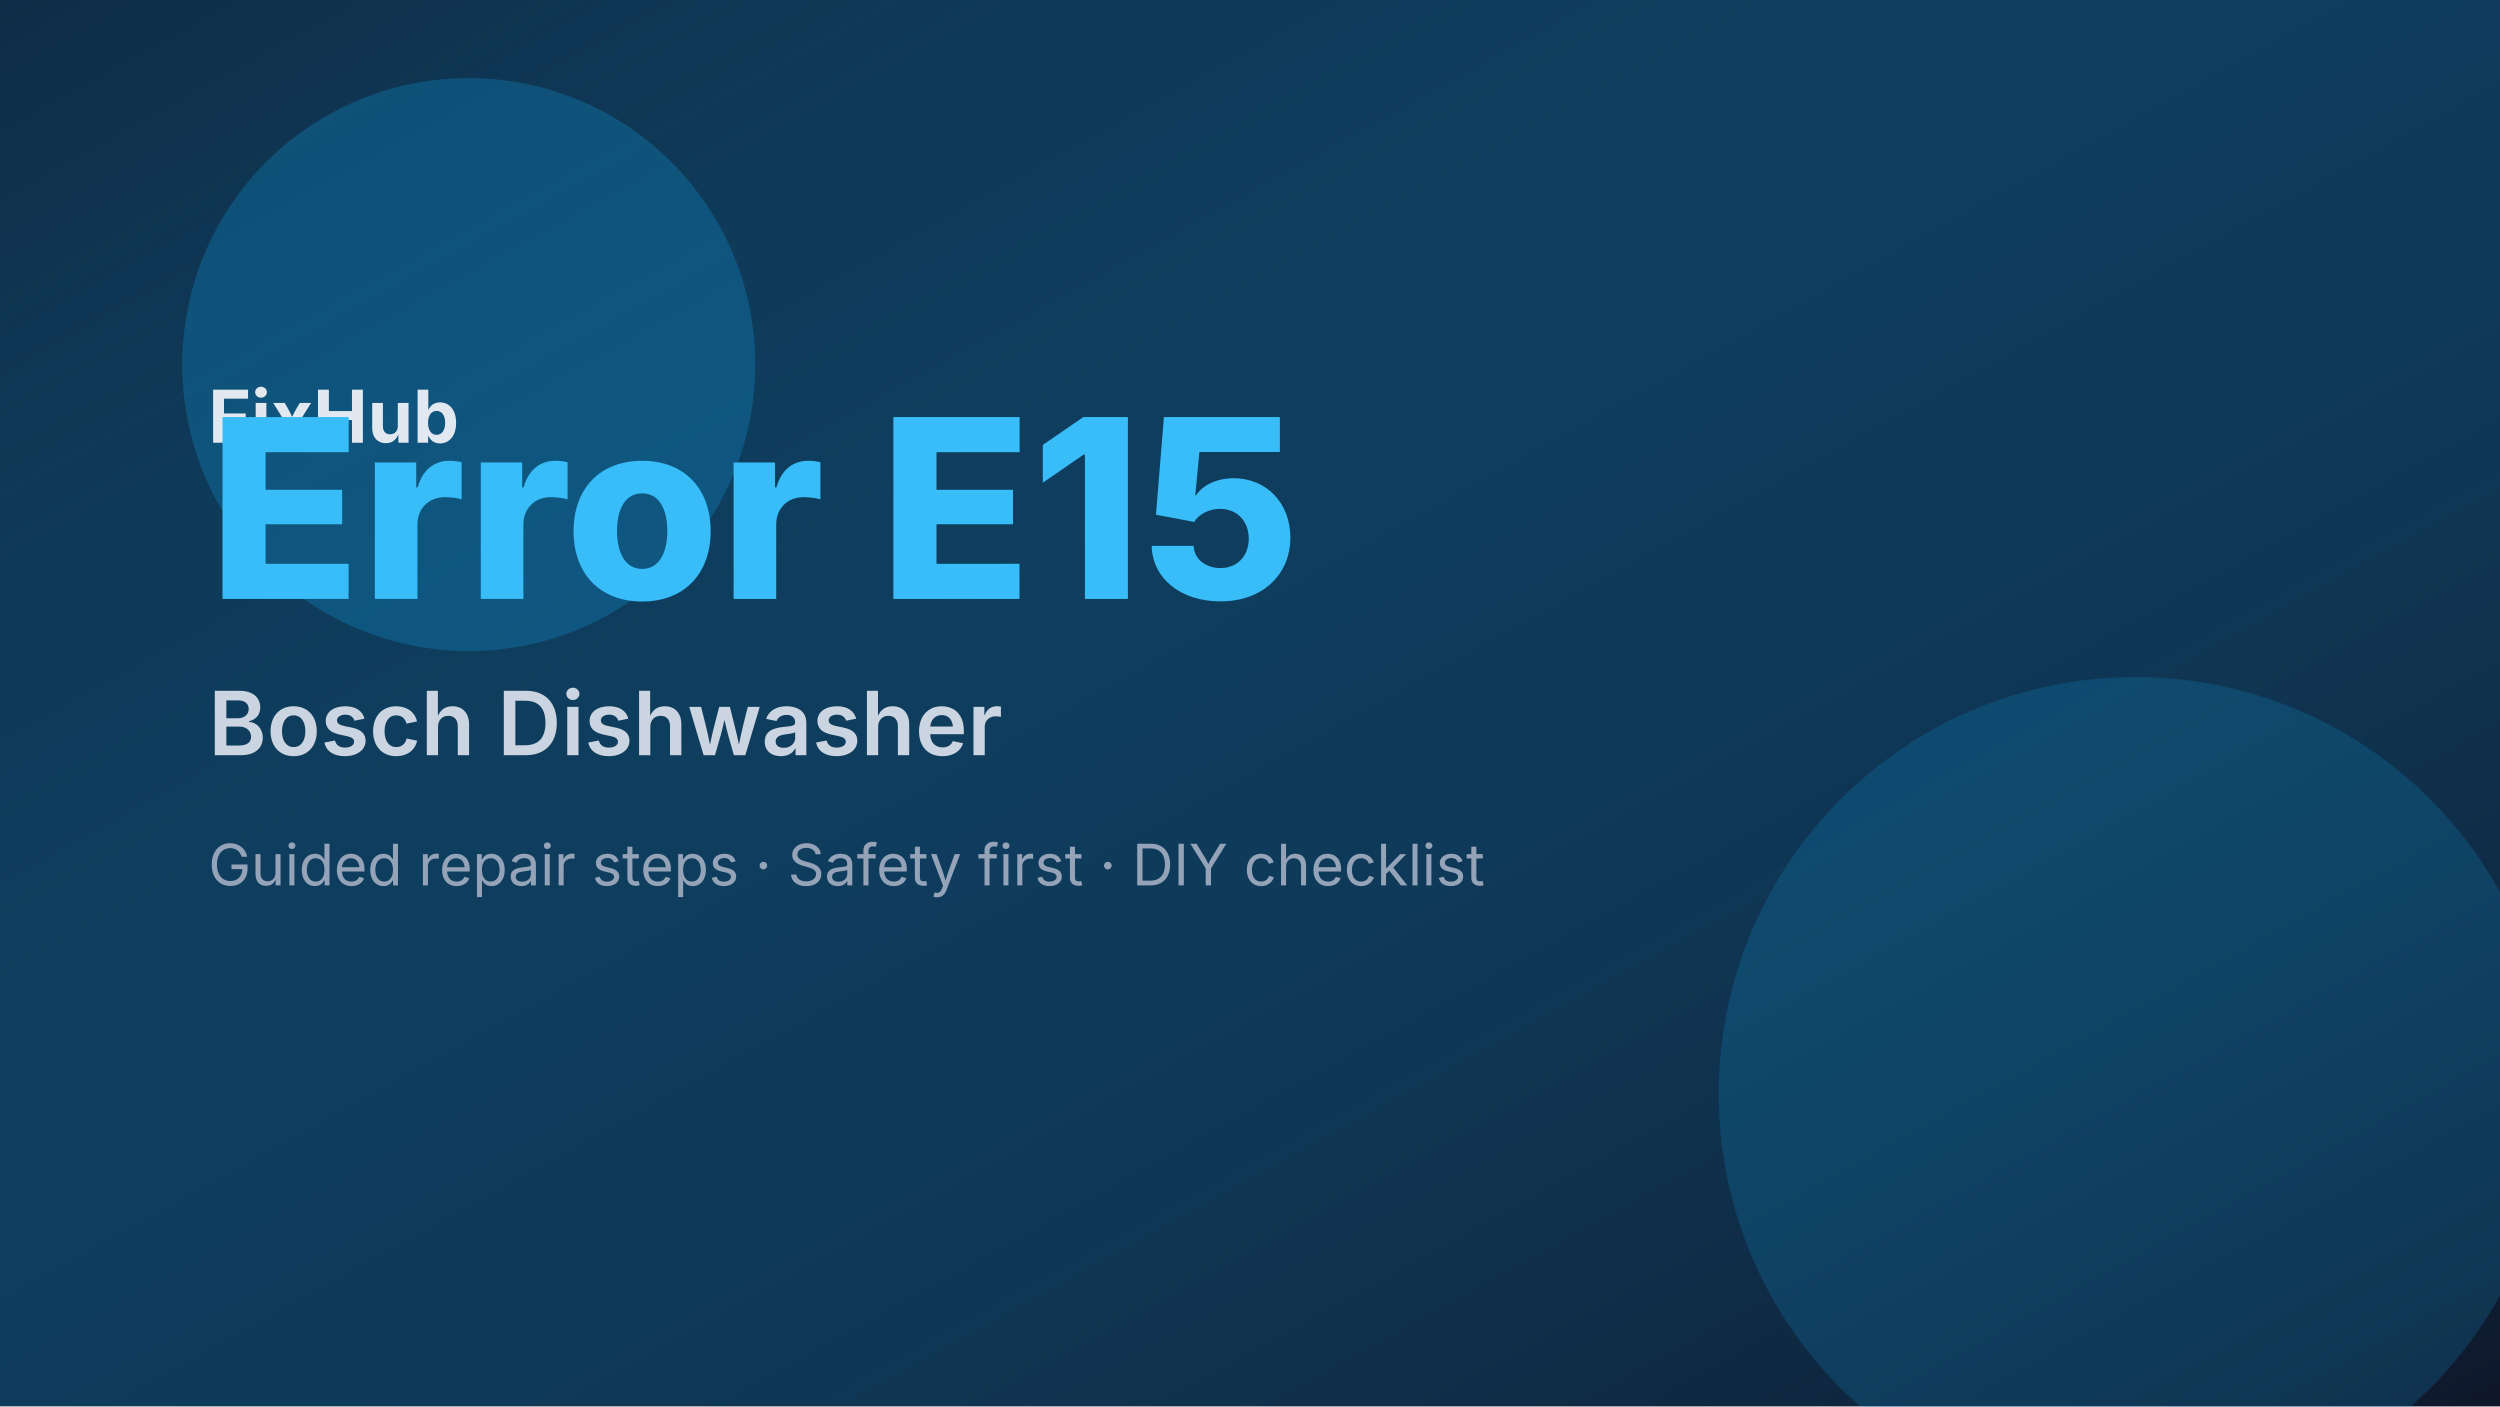
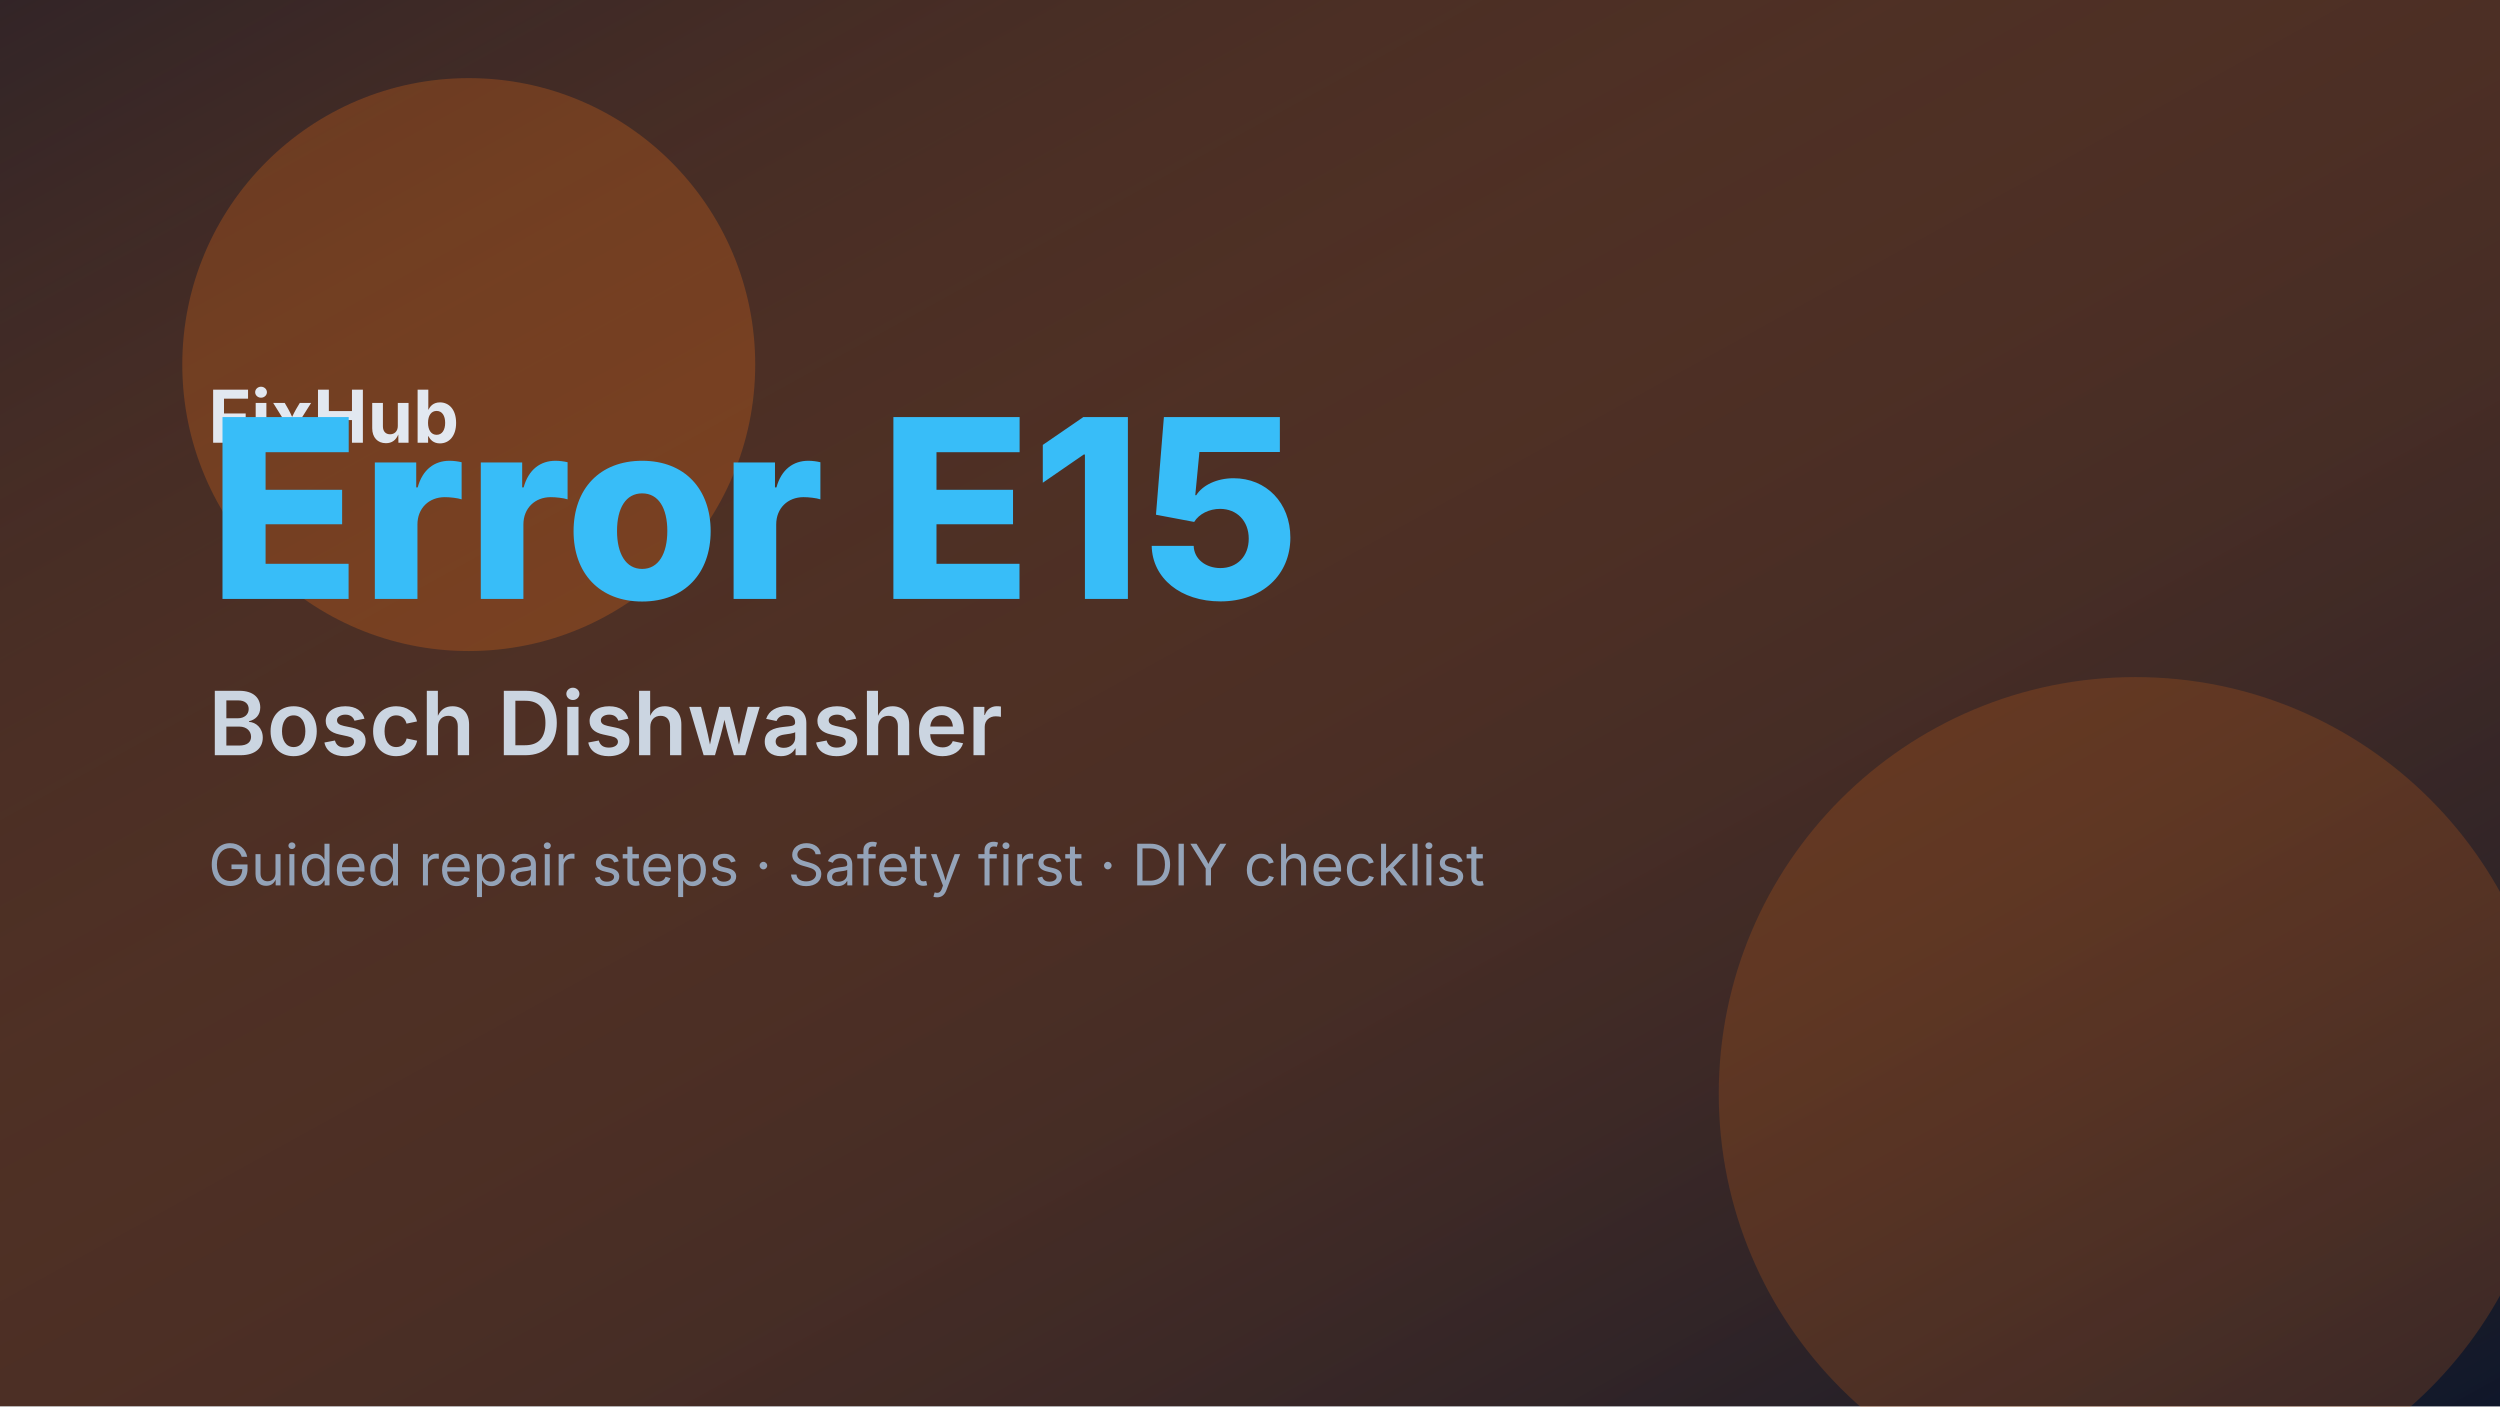
<svg xmlns="http://www.w3.org/2000/svg" width="960" height="540" viewBox="0 0 960 540" role="img" aria-label="Guide hero image for Bosch Dishwasher error E15">
  <defs>
    <linearGradient id="g" x1="0" y1="0" x2="1" y2="1">
-       <stop offset="0%" stop-color="#0EA5E9" stop-opacity="0.15" />
+       <stop offset="0%" stop-color="#F97316" stop-opacity="0.15" />
      <stop offset="100%" stop-color="#0F172A" stop-opacity="0.9" />
    </linearGradient>
  </defs>
  <rect width="960" height="540" fill="#0F172A" />
  <rect width="960" height="540" fill="url(#g)" />
-   <circle cx="180" cy="140" r="110" fill="#0EA5E9" opacity="0.25" />
-   <circle cx="820" cy="420" r="160" fill="#0EA5E9" opacity="0.18" />
+   <circle cx="180" cy="140" r="110" fill="#F97316" opacity="0.25" />
+   <circle cx="820" cy="420" r="160" fill="#F97316" opacity="0.18" />
  <text x="80" y="170" fill="#E2E8F0" font-size="28" font-family="Inter, system-ui" font-weight="700">FixHub</text>
  <text x="80" y="230" fill="#38BDF8" font-size="96" font-family="Inter, system-ui" font-weight="800">Error E15</text>
  <text x="80" y="290" fill="#CBD5E1" font-size="34" font-family="Inter, system-ui" font-weight="600">Bosch Dishwasher</text>
  <text x="80" y="340" fill="#94A3B8" font-size="22" font-family="Inter, system-ui">Guided repair steps · Safety first · DIY checklist</text>
</svg>
